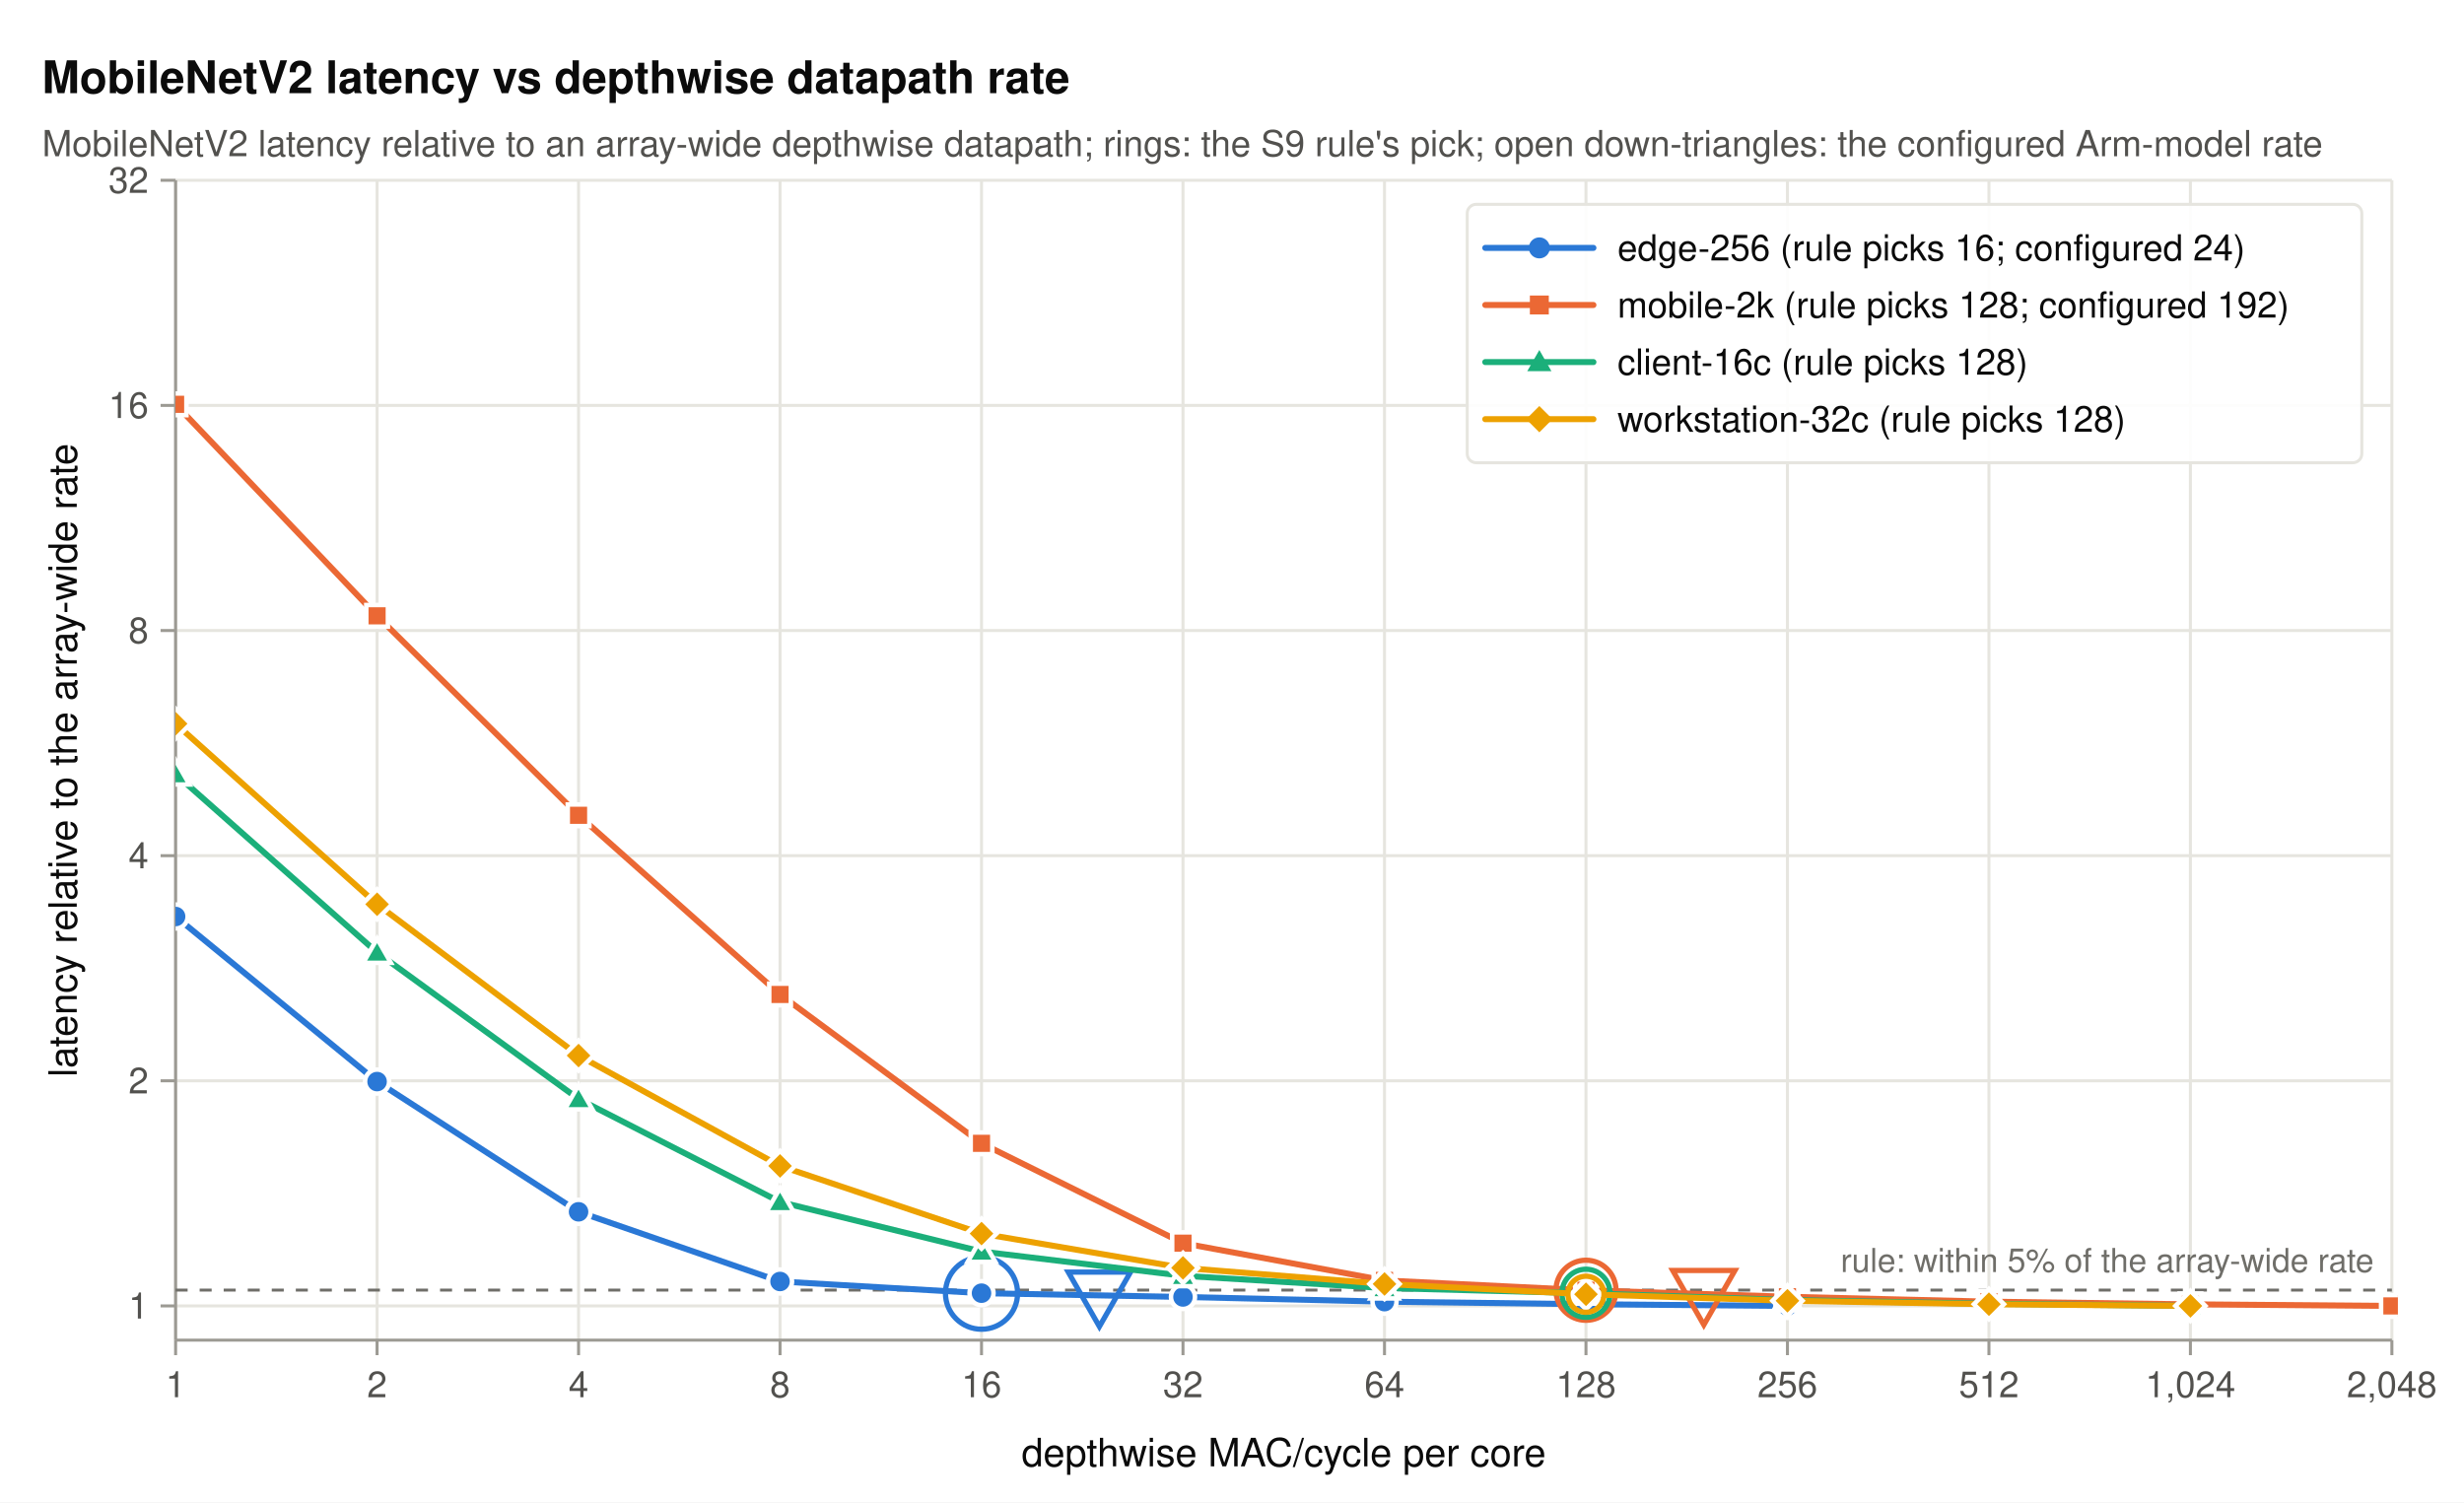
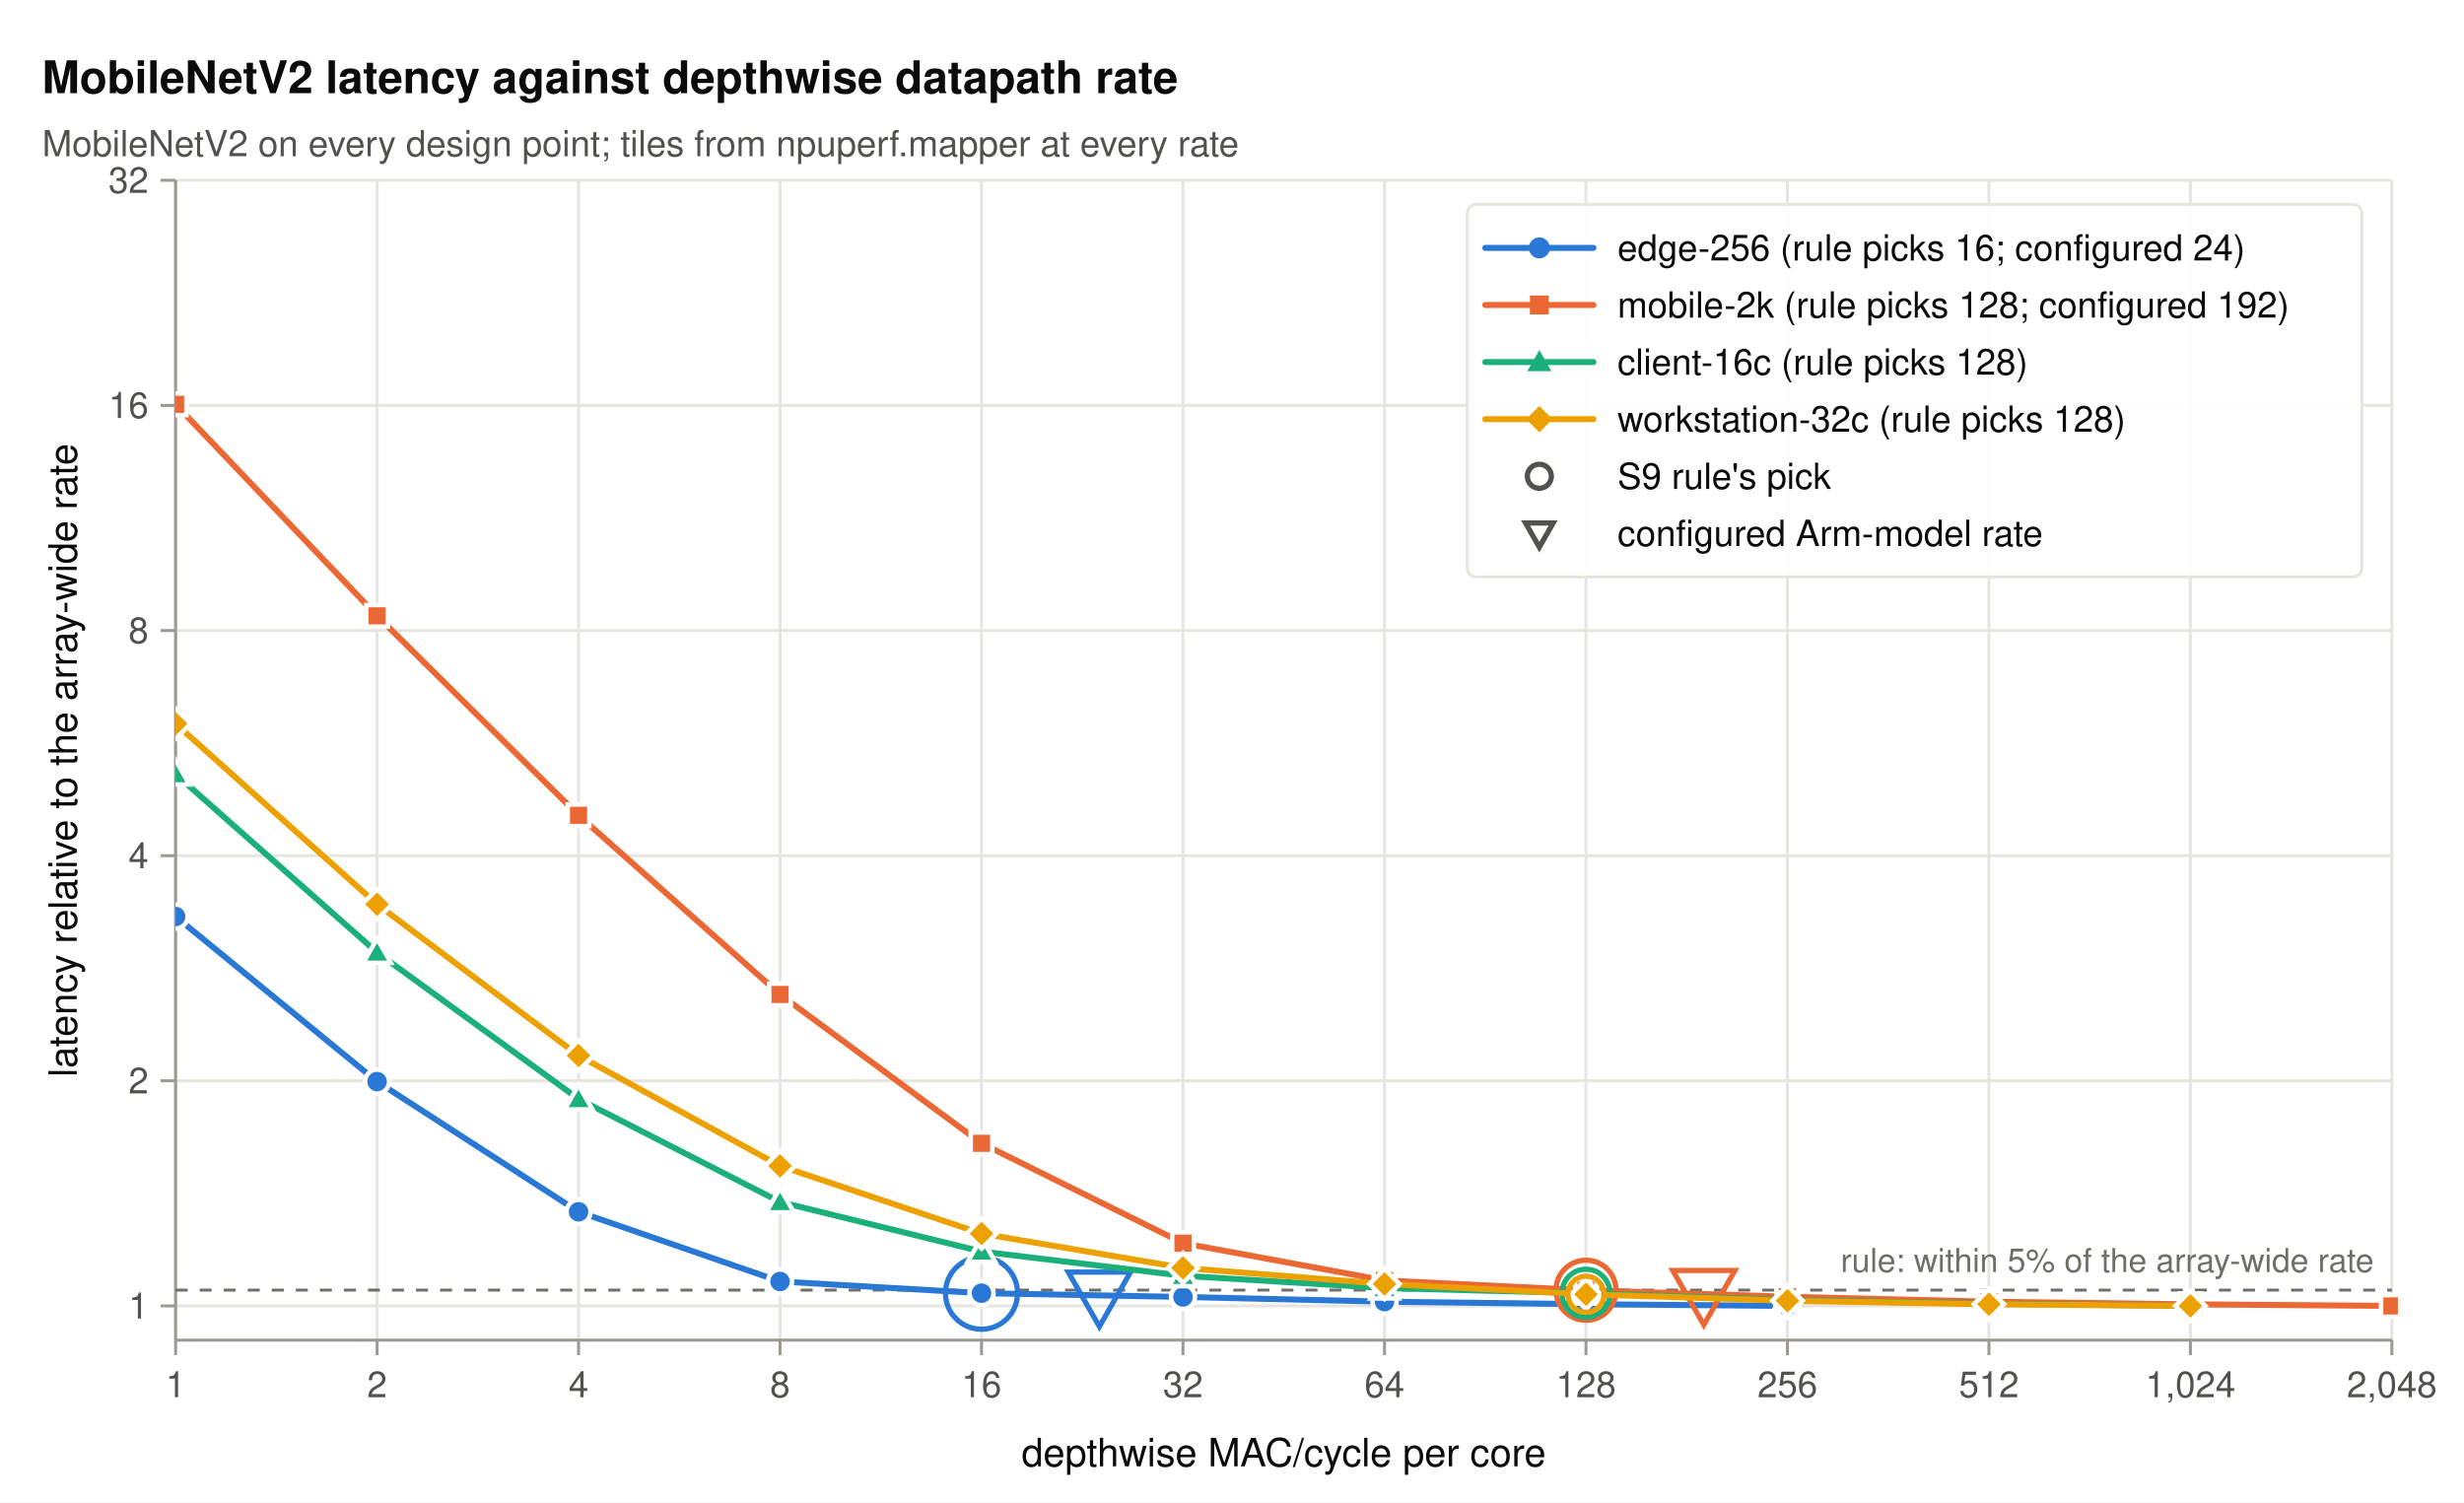
<svg xmlns="http://www.w3.org/2000/svg" width="820" height="500" viewBox="0 0 820 500" font-family="system-ui, -apple-system, 'Segoe UI', Helvetica, Arial, sans-serif">
  <rect width="820" height="500" fill="#ffffff" />
  <defs>
    <clipPath id="s9-plot">
      <rect x="58.44" y="58" width="739.56" height="388" />
    </clipPath>
  </defs>
-   <text x="14" y="31" font-size="15" fill="#0b0b0b" font-weight="600">MobileNetV2 latency vs depthwise datapath rate</text>
-   <text x="14" y="52" font-size="12" fill="#52514e">MobileNetV2 latency relative to an array-wide depthwise datapath; rings: the S9 rule's pick; open down-triangles: the configured Arm-model rate</text>
+   <text x="14" y="31" font-size="15" fill="#0b0b0b" font-weight="600">MobileNetV2 latency against depthwise datapath rate</text>
+   <text x="14" y="52" font-size="12" fill="#52514e">MobileNetV2 on every design point; tiles from npuperf.mapper at every rate</text>
  <g stroke="#e6e5df" stroke-width="1" fill="none">
    <line x1="58.44" y1="434.61" x2="796" y2="434.61" />
    <line x1="58.44" y1="359.69" x2="796" y2="359.69" />
    <line x1="58.44" y1="284.77" x2="796" y2="284.77" />
    <line x1="58.44" y1="209.84" x2="796" y2="209.84" />
    <line x1="58.44" y1="134.92" x2="796" y2="134.92" />
    <line x1="58.44" y1="60" x2="796" y2="60" />
    <line x1="58.44" y1="60" x2="58.44" y2="446" />
    <line x1="125.49" y1="60" x2="125.49" y2="446" />
    <line x1="192.54" y1="60" x2="192.54" y2="446" />
    <line x1="259.59" y1="60" x2="259.59" y2="446" />
    <line x1="326.64" y1="60" x2="326.64" y2="446" />
    <line x1="393.69" y1="60" x2="393.69" y2="446" />
    <line x1="460.75" y1="60" x2="460.75" y2="446" />
    <line x1="527.8" y1="60" x2="527.8" y2="446" />
    <line x1="594.85" y1="60" x2="594.85" y2="446" />
    <line x1="661.9" y1="60" x2="661.9" y2="446" />
    <line x1="728.95" y1="60" x2="728.95" y2="446" />
    <line x1="796" y1="60" x2="796" y2="446" />
  </g>
  <g stroke="#9c9a93" stroke-width="1" fill="none">
    <line x1="58.44" y1="446" x2="796" y2="446" />
    <line x1="58.44" y1="60" x2="58.44" y2="446" />
    <line x1="58.44" y1="446" x2="58.44" y2="451" />
    <line x1="125.49" y1="446" x2="125.49" y2="451" />
    <line x1="192.54" y1="446" x2="192.54" y2="451" />
    <line x1="259.59" y1="446" x2="259.59" y2="451" />
    <line x1="326.64" y1="446" x2="326.64" y2="451" />
    <line x1="393.69" y1="446" x2="393.69" y2="451" />
    <line x1="460.75" y1="446" x2="460.75" y2="451" />
    <line x1="527.8" y1="446" x2="527.8" y2="451" />
    <line x1="594.85" y1="446" x2="594.85" y2="451" />
    <line x1="661.9" y1="446" x2="661.9" y2="451" />
    <line x1="728.95" y1="446" x2="728.95" y2="451" />
    <line x1="796" y1="446" x2="796" y2="451" />
    <line x1="53.44" y1="434.61" x2="58.44" y2="434.61" />
    <line x1="53.44" y1="359.69" x2="58.44" y2="359.69" />
    <line x1="53.44" y1="284.77" x2="58.44" y2="284.77" />
    <line x1="53.44" y1="209.84" x2="58.44" y2="209.84" />
    <line x1="53.44" y1="134.92" x2="58.44" y2="134.92" />
    <line x1="53.44" y1="60" x2="58.44" y2="60" />
  </g>
  <g style="font-variant-numeric: tabular-nums">
    <text x="58.44" y="465" font-size="12" fill="#52514e" text-anchor="middle">1</text>
    <text x="125.49" y="465" font-size="12" fill="#52514e" text-anchor="middle">2</text>
    <text x="192.54" y="465" font-size="12" fill="#52514e" text-anchor="middle">4</text>
    <text x="259.59" y="465" font-size="12" fill="#52514e" text-anchor="middle">8</text>
    <text x="326.64" y="465" font-size="12" fill="#52514e" text-anchor="middle">16</text>
    <text x="393.69" y="465" font-size="12" fill="#52514e" text-anchor="middle">32</text>
    <text x="460.75" y="465" font-size="12" fill="#52514e" text-anchor="middle">64</text>
    <text x="527.8" y="465" font-size="12" fill="#52514e" text-anchor="middle">128</text>
    <text x="594.85" y="465" font-size="12" fill="#52514e" text-anchor="middle">256</text>
    <text x="661.9" y="465" font-size="12" fill="#52514e" text-anchor="middle">512</text>
    <text x="728.95" y="465" font-size="12" fill="#52514e" text-anchor="middle">1,024</text>
    <text x="796" y="465" font-size="12" fill="#52514e" text-anchor="middle">2,048</text>
    <text x="49.44" y="438.81" font-size="12" fill="#52514e" text-anchor="end">1</text>
    <text x="49.44" y="363.89" font-size="12" fill="#52514e" text-anchor="end">2</text>
    <text x="49.44" y="288.97" font-size="12" fill="#52514e" text-anchor="end">4</text>
    <text x="49.44" y="214.04" font-size="12" fill="#52514e" text-anchor="end">8</text>
    <text x="49.44" y="139.12" font-size="12" fill="#52514e" text-anchor="end">16</text>
    <text x="49.44" y="64.2" font-size="12" fill="#52514e" text-anchor="end">32</text>
  </g>
  <text x="427.22" y="488" font-size="13" fill="#0b0b0b" text-anchor="middle">depthwise MAC/cycle per core</text>
  <text x="21.2" y="253" font-size="13" fill="#0b0b0b" text-anchor="middle" dominant-baseline="middle" transform="rotate(-90 21.2 253)">latency relative to the array-wide rate</text>
  <g clip-path="url(#s9-plot)">
    <line x1="58.44" y1="429.34" x2="796" y2="429.34" stroke="#6f6e69" stroke-width="1" stroke-dasharray="4 4" />
    <path d="M58.44,305.02 L125.49,359.95 L192.54,403.29 L259.59,426.48 L326.64,430.37 L393.69,431.63 L460.75,433.19 L527.8,434.04 L594.85,434.61" fill="none" stroke="#2a78d6" stroke-width="2" stroke-linejoin="round" stroke-linecap="round" />
    <circle cx="58.44" cy="305.02" r="4" fill="#2a78d6" stroke="#ffffff" stroke-width="1.5" />
    <circle cx="125.49" cy="359.95" r="4" fill="#2a78d6" stroke="#ffffff" stroke-width="1.5" />
    <circle cx="192.54" cy="403.29" r="4" fill="#2a78d6" stroke="#ffffff" stroke-width="1.5" />
    <circle cx="259.59" cy="426.48" r="4" fill="#2a78d6" stroke="#ffffff" stroke-width="1.5" />
    <circle cx="326.64" cy="430.37" r="4" fill="#2a78d6" stroke="#ffffff" stroke-width="1.5" />
    <circle cx="393.69" cy="431.63" r="4" fill="#2a78d6" stroke="#ffffff" stroke-width="1.5" />
    <circle cx="460.75" cy="433.19" r="4" fill="#2a78d6" stroke="#ffffff" stroke-width="1.5" />
    <circle cx="527.8" cy="434.04" r="4" fill="#2a78d6" stroke="#ffffff" stroke-width="1.5" />
    <circle cx="594.85" cy="434.61" r="4" fill="#2a78d6" stroke="#ffffff" stroke-width="1.5" />
    <circle cx="326.64" cy="430.37" r="12" fill="none" stroke="#2a78d6" stroke-width="1.75" />
    <polygon points="365.87,441.48 376.22,423.37 355.52,423.37" fill="none" stroke="#2a78d6" stroke-width="1.75" />
    <path d="M58.44,134.56 L125.49,204.95 L192.54,271.33 L259.59,330.96 L326.64,380.5 L393.69,413.73 L460.75,426.13 L527.8,429.4 L594.85,431.56 L661.9,433.19 L728.95,434.08 L796,434.61" fill="none" stroke="#eb6834" stroke-width="2" stroke-linejoin="round" stroke-linecap="round" />
    <rect x="54.84" y="130.96" width="7.2" height="7.2" fill="#eb6834" stroke="#ffffff" stroke-width="1.5" />
    <rect x="121.89" y="201.35" width="7.2" height="7.2" fill="#eb6834" stroke="#ffffff" stroke-width="1.5" />
    <rect x="188.94" y="267.73" width="7.2" height="7.2" fill="#eb6834" stroke="#ffffff" stroke-width="1.5" />
    <rect x="255.99" y="327.36" width="7.2" height="7.2" fill="#eb6834" stroke="#ffffff" stroke-width="1.5" />
    <rect x="323.04" y="376.9" width="7.2" height="7.2" fill="#eb6834" stroke="#ffffff" stroke-width="1.5" />
    <rect x="390.09" y="410.13" width="7.2" height="7.2" fill="#eb6834" stroke="#ffffff" stroke-width="1.5" />
    <rect x="457.15" y="422.53" width="7.2" height="7.2" fill="#eb6834" stroke="#ffffff" stroke-width="1.5" />
    <rect x="524.2" y="425.8" width="7.2" height="7.2" fill="#eb6834" stroke="#ffffff" stroke-width="1.5" />
    <rect x="591.25" y="427.96" width="7.2" height="7.2" fill="#eb6834" stroke="#ffffff" stroke-width="1.5" />
    <rect x="658.3" y="429.59" width="7.2" height="7.2" fill="#eb6834" stroke="#ffffff" stroke-width="1.5" />
    <rect x="725.35" y="430.48" width="7.2" height="7.2" fill="#eb6834" stroke="#ffffff" stroke-width="1.5" />
    <rect x="792.4" y="431.01" width="7.2" height="7.2" fill="#eb6834" stroke="#ffffff" stroke-width="1.5" />
    <circle cx="527.8" cy="429.4" r="10" fill="none" stroke="#eb6834" stroke-width="1.75" />
    <polygon points="567.02,440.92 577.37,422.81 556.67,422.81" fill="none" stroke="#eb6834" stroke-width="1.75" />
    <path d="M58.44,257.64 L125.49,316.98 L192.54,365.75 L259.59,400.01 L326.64,416.51 L393.69,424.59 L460.75,428.67 L527.8,430.4 L594.85,432.65 L661.9,433.89 L728.95,434.61" fill="none" stroke="#1baf7a" stroke-width="2" stroke-linejoin="round" stroke-linecap="round" />
    <polygon points="58.44,253.04 63.04,261.09 53.84,261.09" fill="#1baf7a" stroke="#ffffff" stroke-width="1.5" />
    <polygon points="125.49,312.38 130.09,320.43 120.89,320.43" fill="#1baf7a" stroke="#ffffff" stroke-width="1.5" />
    <polygon points="192.54,361.15 197.14,369.2 187.94,369.2" fill="#1baf7a" stroke="#ffffff" stroke-width="1.5" />
    <polygon points="259.59,395.41 264.19,403.46 254.99,403.46" fill="#1baf7a" stroke="#ffffff" stroke-width="1.5" />
    <polygon points="326.64,411.91 331.24,419.96 322.04,419.96" fill="#1baf7a" stroke="#ffffff" stroke-width="1.5" />
    <polygon points="393.69,419.99 398.29,428.04 389.09,428.04" fill="#1baf7a" stroke="#ffffff" stroke-width="1.5" />
    <polygon points="460.75,424.07 465.35,432.12 456.15,432.12" fill="#1baf7a" stroke="#ffffff" stroke-width="1.5" />
    <polygon points="527.8,425.8 532.4,433.85 523.2,433.85" fill="#1baf7a" stroke="#ffffff" stroke-width="1.5" />
    <polygon points="594.85,428.05 599.45,436.1 590.25,436.1" fill="#1baf7a" stroke="#ffffff" stroke-width="1.5" />
    <polygon points="661.9,429.29 666.5,437.34 657.3,437.34" fill="#1baf7a" stroke="#ffffff" stroke-width="1.5" />
    <polygon points="728.95,430.01 733.55,438.06 724.35,438.06" fill="#1baf7a" stroke="#ffffff" stroke-width="1.5" />
    <circle cx="527.8" cy="430.4" r="8" fill="none" stroke="#1baf7a" stroke-width="1.75" />
    <path d="M58.44,240.85 L125.49,300.94 L192.54,351.29 L259.59,388.03 L326.64,410.54 L393.69,421.95 L460.75,427.31 L527.8,430.73 L594.85,432.89 L661.9,434.04 L728.95,434.61" fill="none" stroke="#eda100" stroke-width="2" stroke-linejoin="round" stroke-linecap="round" />
    <polygon points="58.44,235.85 63.44,240.85 58.44,245.85 53.44,240.85" fill="#eda100" stroke="#ffffff" stroke-width="1.5" />
    <polygon points="125.49,295.94 130.49,300.94 125.49,305.94 120.49,300.94" fill="#eda100" stroke="#ffffff" stroke-width="1.5" />
    <polygon points="192.54,346.29 197.54,351.29 192.54,356.29 187.54,351.29" fill="#eda100" stroke="#ffffff" stroke-width="1.5" />
    <polygon points="259.59,383.03 264.59,388.03 259.59,393.03 254.59,388.03" fill="#eda100" stroke="#ffffff" stroke-width="1.5" />
    <polygon points="326.64,405.54 331.64,410.54 326.64,415.54 321.64,410.54" fill="#eda100" stroke="#ffffff" stroke-width="1.5" />
    <polygon points="393.69,416.95 398.69,421.95 393.69,426.95 388.69,421.95" fill="#eda100" stroke="#ffffff" stroke-width="1.5" />
    <polygon points="460.75,422.31 465.75,427.31 460.75,432.31 455.75,427.31" fill="#eda100" stroke="#ffffff" stroke-width="1.5" />
    <polygon points="527.8,425.73 532.8,430.73 527.8,435.73 522.8,430.73" fill="#eda100" stroke="#ffffff" stroke-width="1.5" />
    <polygon points="594.85,427.89 599.85,432.89 594.85,437.89 589.85,432.89" fill="#eda100" stroke="#ffffff" stroke-width="1.5" />
    <polygon points="661.9,429.04 666.9,434.04 661.9,439.04 656.9,434.04" fill="#eda100" stroke="#ffffff" stroke-width="1.5" />
    <polygon points="728.95,429.61 733.95,434.61 728.95,439.61 723.95,434.61" fill="#eda100" stroke="#ffffff" stroke-width="1.5" />
    <circle cx="527.8" cy="430.73" r="6" fill="none" stroke="#eda100" stroke-width="1.75" />
  </g>
  <text x="790" y="423.34" font-size="11" fill="#6f6e69" text-anchor="end">rule: within 5% of the array-wide rate</text>
  <g transform="translate(488.28,68)">
-     <rect width="297.72" height="86" rx="3" fill="#ffffff" fill-opacity="0.92" stroke="#e6e5df" />
+     <rect width="297.72" height="124" rx="3" fill="#ffffff" fill-opacity="0.92" stroke="#e6e5df" />
    <line x1="6" y1="14.5" x2="42" y2="14.5" stroke="#2a78d6" stroke-width="2" stroke-linecap="round" />
    <circle cx="24" cy="14.5" r="3.5" fill="#2a78d6" stroke="none" />
    <text x="50" y="18.7" font-size="12" fill="#0b0b0b">edge-256 (rule picks 16; configured 24)</text>
    <line x1="6" y1="33.5" x2="42" y2="33.5" stroke="#eb6834" stroke-width="2" stroke-linecap="round" />
    <rect x="20.85" y="30.35" width="6.3" height="6.3" fill="#eb6834" stroke="none" />
    <text x="50" y="37.7" font-size="12" fill="#0b0b0b">mobile-2k (rule picks 128; configured 192)</text>
    <line x1="6" y1="52.5" x2="42" y2="52.5" stroke="#1baf7a" stroke-width="2" stroke-linecap="round" />
    <polygon points="24,48.48 28.02,55.52 19.98,55.52" fill="#1baf7a" stroke="none" />
    <text x="50" y="56.7" font-size="12" fill="#0b0b0b">client-16c (rule picks 128)</text>
    <line x1="6" y1="71.5" x2="42" y2="71.5" stroke="#eda100" stroke-width="2" stroke-linecap="round" />
    <polygon points="24,67.12 28.38,71.5 24,75.88 19.62,71.5" fill="#eda100" stroke="none" />
    <text x="50" y="75.7" font-size="12" fill="#0b0b0b">workstation-32c (rule picks 128)</text>
+     <circle cx="24" cy="90.5" r="4" fill="none" stroke="#52514e" stroke-width="1.75" />
+     <text x="50" y="94.7" font-size="12" fill="#0b0b0b">S9 rule's pick</text>
+     <polygon points="24,114.1 28.6,106.05 19.4,106.05" fill="none" stroke="#52514e" stroke-width="1.75" />
+     <text x="50" y="113.7" font-size="12" fill="#0b0b0b">configured Arm-model rate</text>
  </g>
</svg>
